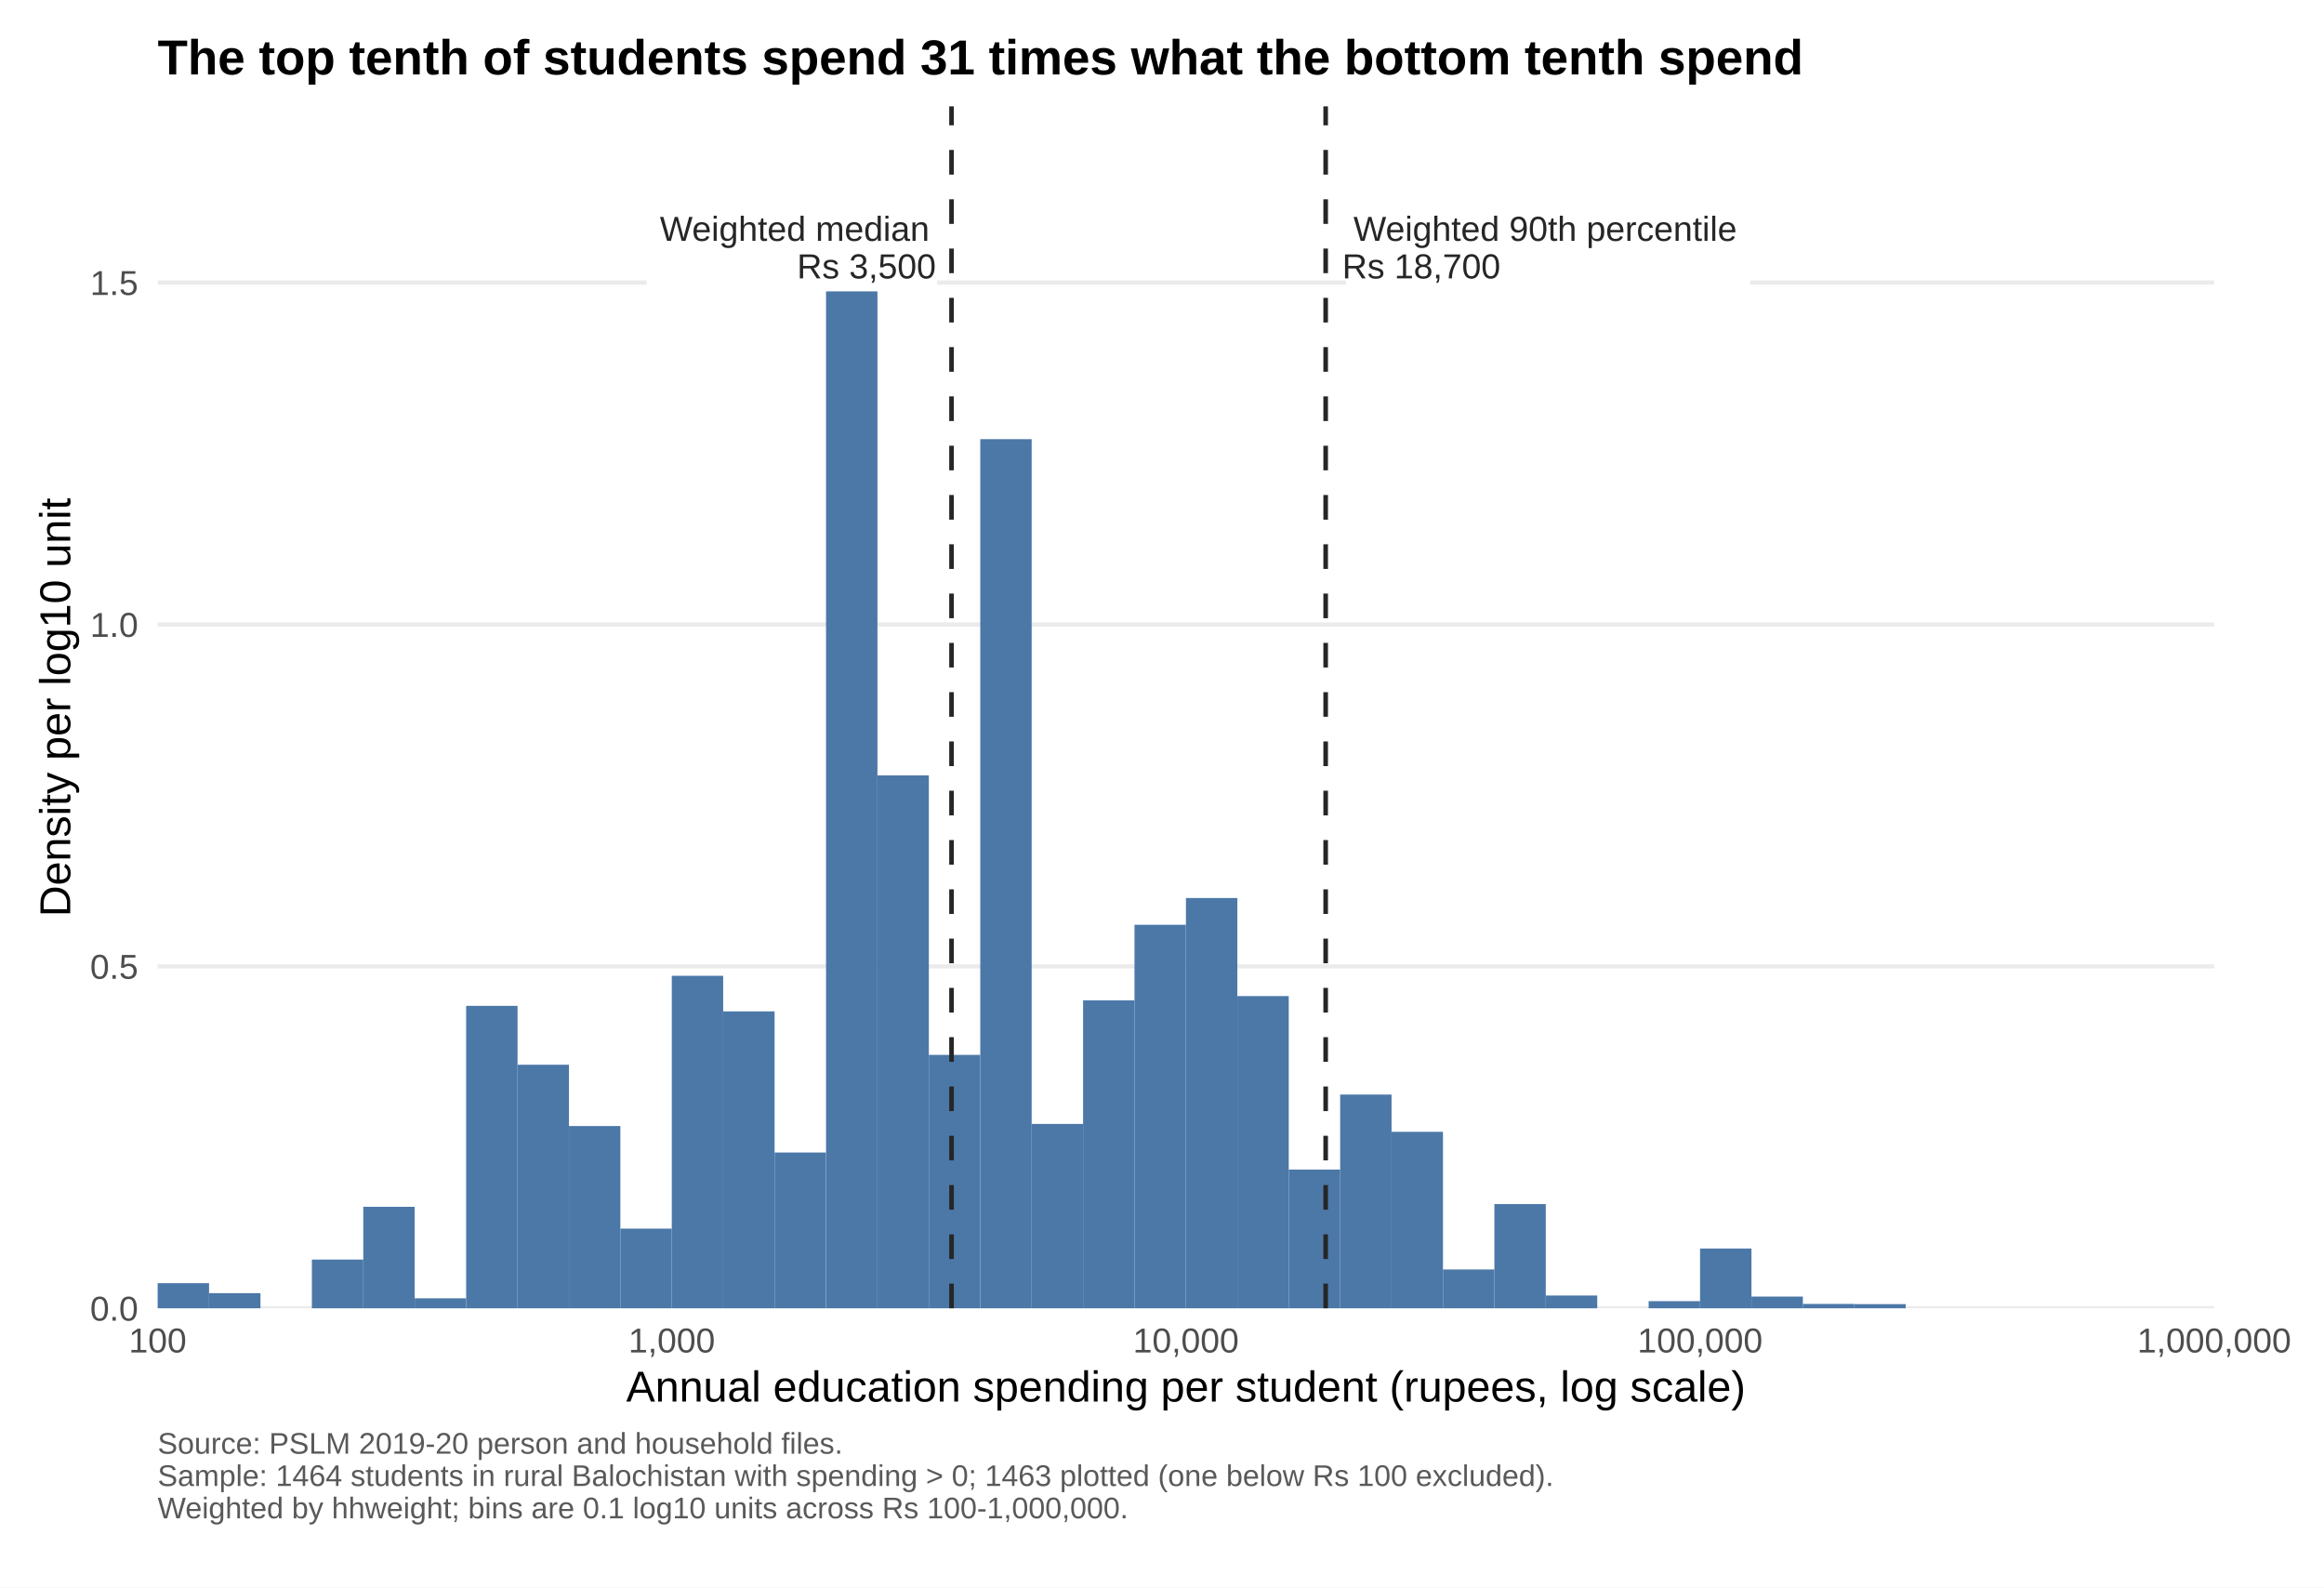
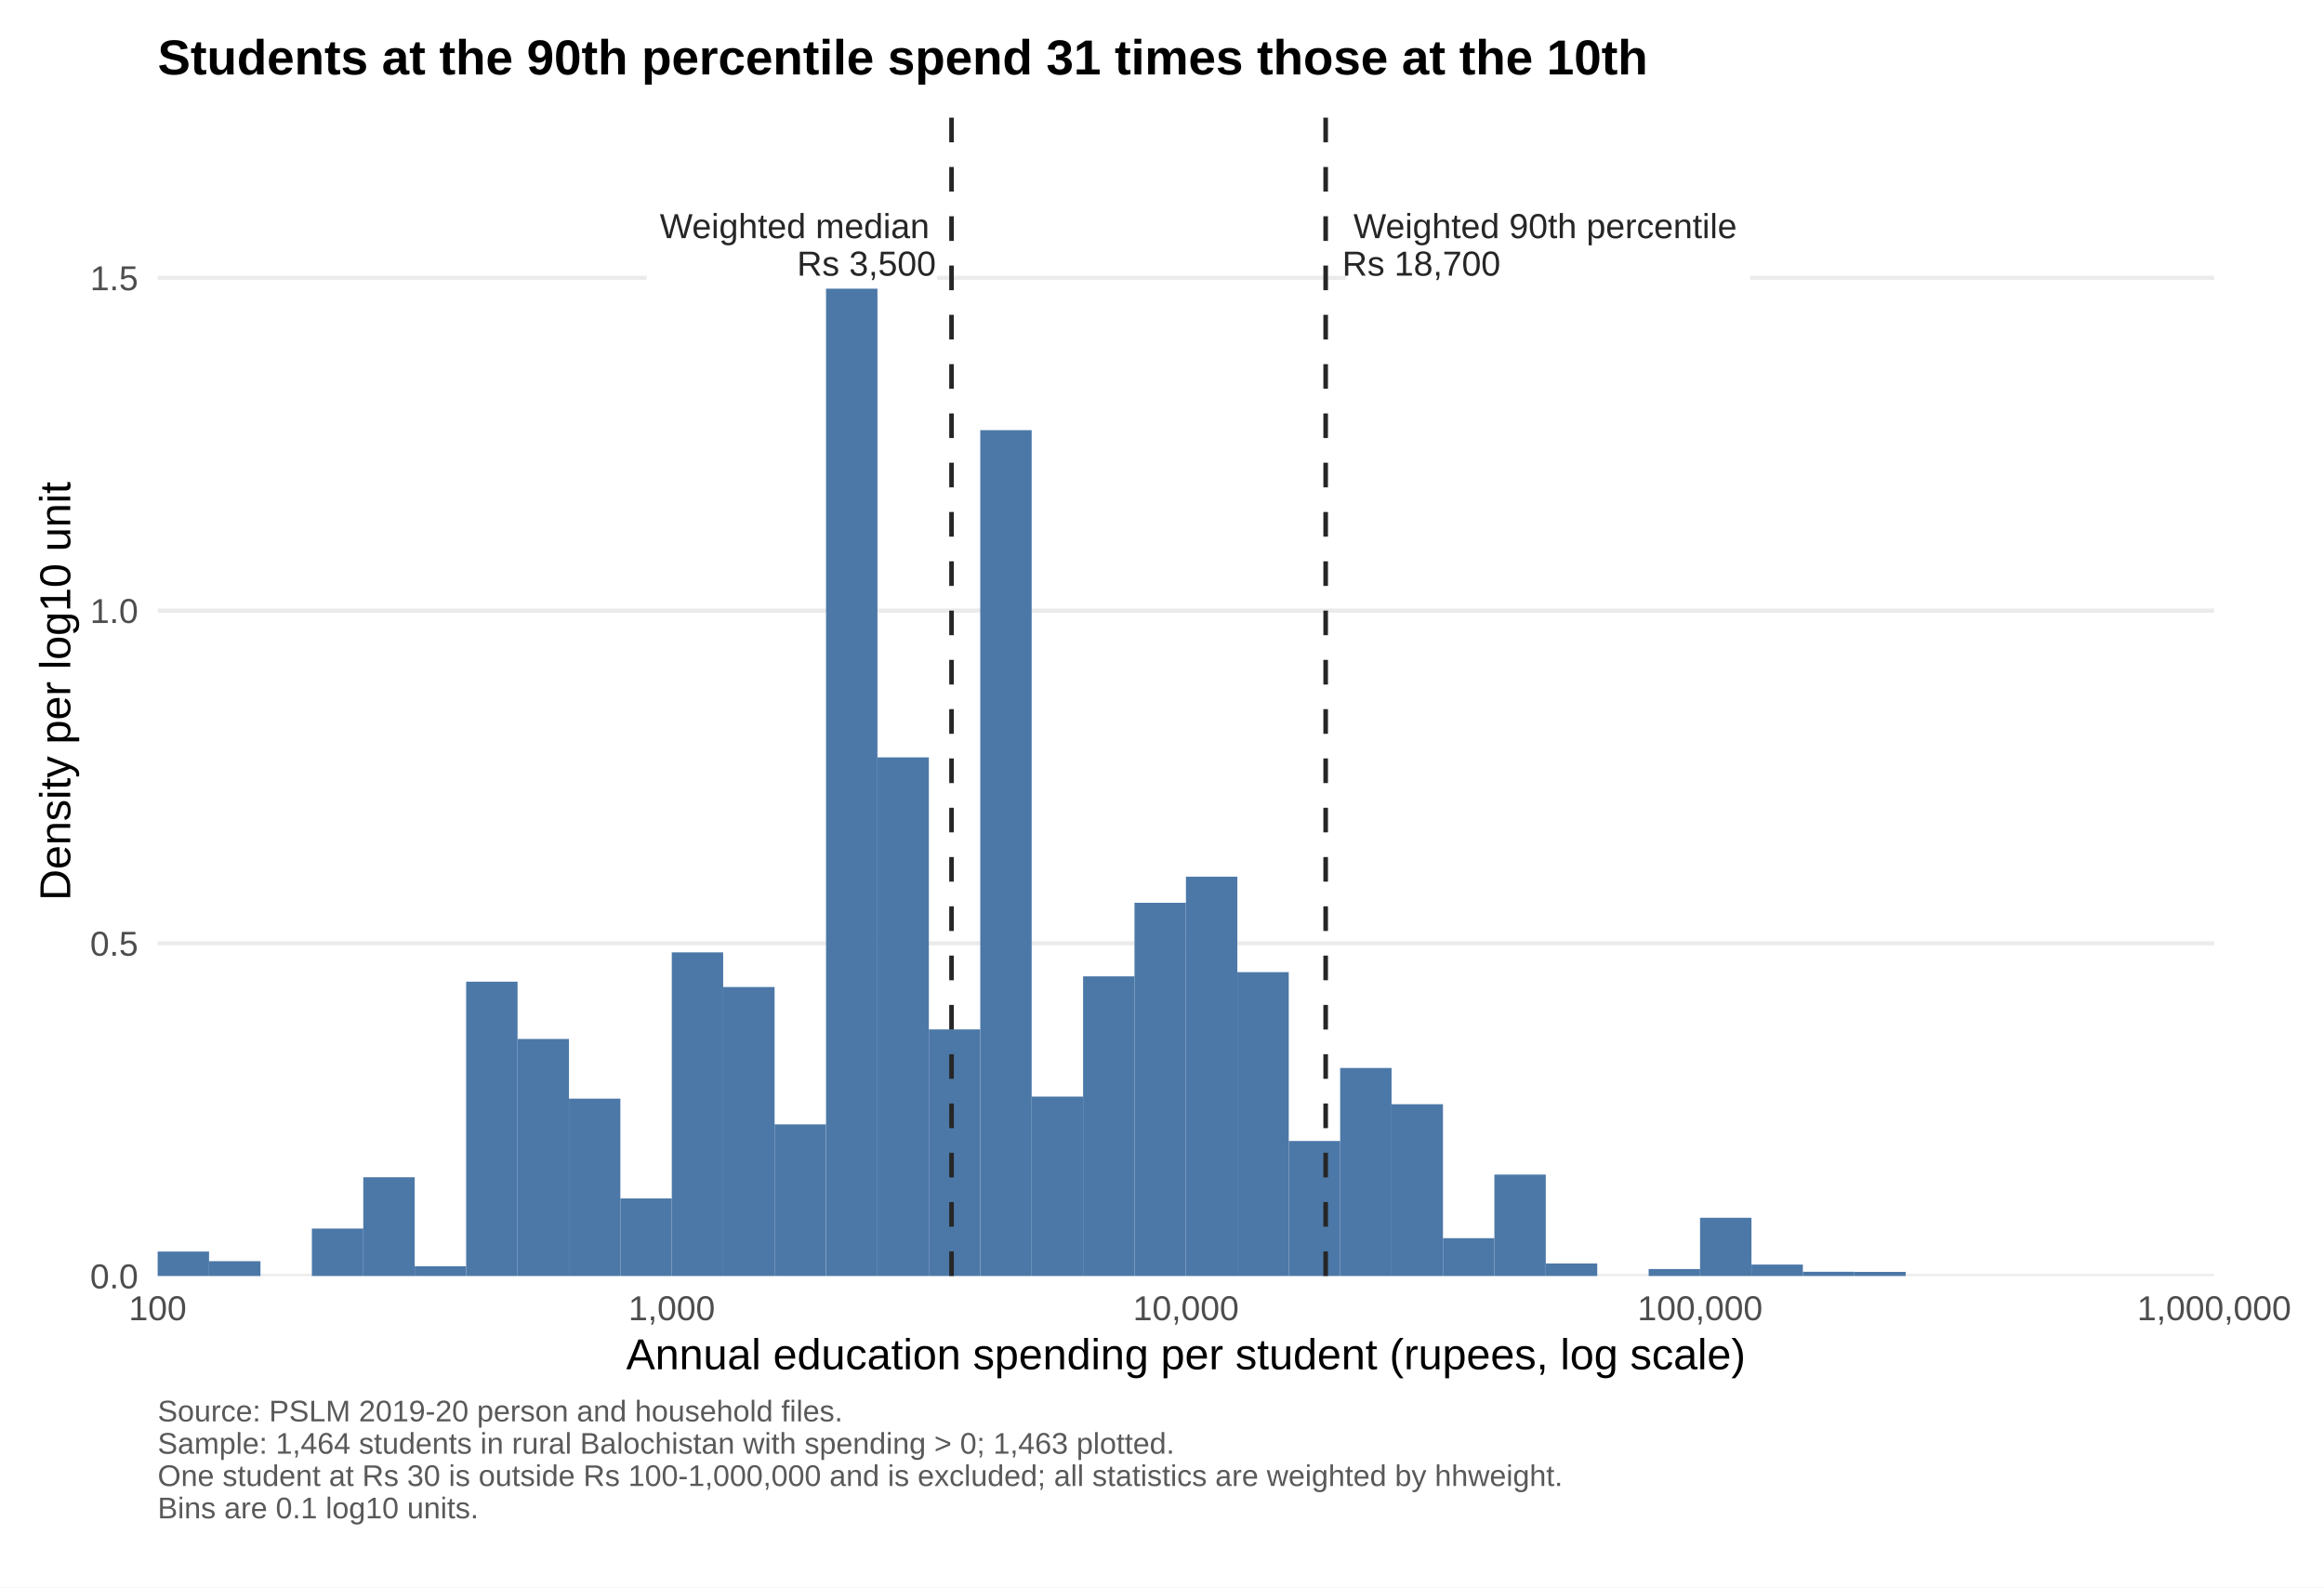
<svg xmlns="http://www.w3.org/2000/svg" width="590.40pt" height="403.20pt" viewBox="0 0 590.40 403.20">
  <g class="svglite">
    <defs>
      <style type="text/css">
    .svglite line, .svglite polyline, .svglite polygon, .svglite path, .svglite rect, .svglite circle {
      fill: none;
      stroke: #000000;
      stroke-linecap: round;
      stroke-linejoin: round;
      stroke-miterlimit: 10.00;
    }
    .svglite text {
      white-space: pre;
    }
    .svglite g.glyphgroup path {
      fill: inherit;
      stroke: none;
    }
  </style>
    </defs>
    <rect width="100%" height="100%" style="stroke: none; fill: #FFFFFF;" />
    <defs>
      <clipPath id="cpMC4wMHw1OTAuNDB8MC4wMHw0MDMuMjA=">
        <rect x="0.00" y="0.00" width="590.40" height="403.20" />
      </clipPath>
    </defs>
    <g clip-path="url(#cpMC4wMHw1OTAuNDB8MC4wMHw0MDMuMjA=)">
      <rect x="-0" y="0.00" width="590.40" height="403.20" style="stroke-width: 1.07; stroke: none; fill: #FFFFFF;" />
    </g>
    <defs>
-       <clipPath id="cpNDAuMDV8NTYyLjUwfDI3LjAyfDMzMi4zMQ==">
-         <rect x="40.05" y="27.02" width="522.46" height="305.29" />
+       <clipPath id="cpNDAuMDV8NTYyLjUwfDI3LjAyfDMyNC4xMQ==">
+         <rect x="40.05" y="27.02" width="522.46" height="297.09" />
      </clipPath>
    </defs>
-     <g clip-path="url(#cpNDAuMDV8NTYyLjUwfDI3LjAyfDMzMi4zMQ==)">
-       <polyline points="40.05,332.31 562.50,332.31 " style="stroke-width: 1.07; stroke: #EBEBEB; stroke-linecap: butt;" />
-       <polyline points="40.05,245.47 562.50,245.47 " style="stroke-width: 1.07; stroke: #EBEBEB; stroke-linecap: butt;" />
-       <polyline points="40.05,158.62 562.50,158.62 " style="stroke-width: 1.07; stroke: #EBEBEB; stroke-linecap: butt;" />
-       <polyline points="40.05,71.78 562.50,71.78 " style="stroke-width: 1.07; stroke: #EBEBEB; stroke-linecap: butt;" />
-       <rect x="40.05" y="325.94" width="13.06" height="6.37" style="stroke-width: 1.07; stroke: none; stroke-linecap: butt; stroke-linejoin: miter; fill: #4C78A8;" />
-       <rect x="53.11" y="328.46" width="13.06" height="3.85" style="stroke-width: 1.07; stroke: none; stroke-linecap: butt; stroke-linejoin: miter; fill: #4C78A8;" />
-       <rect x="66.17" y="332.31" width="13.06" height="0.00" style="stroke-width: 1.07; stroke: none; stroke-linecap: butt; stroke-linejoin: miter; fill: #4C78A8;" />
-       <rect x="79.23" y="319.93" width="13.06" height="12.38" style="stroke-width: 1.07; stroke: none; stroke-linecap: butt; stroke-linejoin: miter; fill: #4C78A8;" />
-       <rect x="92.29" y="306.54" width="13.06" height="25.77" style="stroke-width: 1.07; stroke: none; stroke-linecap: butt; stroke-linejoin: miter; fill: #4C78A8;" />
-       <rect x="105.35" y="329.78" width="13.06" height="2.54" style="stroke-width: 1.07; stroke: none; stroke-linecap: butt; stroke-linejoin: miter; fill: #4C78A8;" />
-       <rect x="118.42" y="255.49" width="13.06" height="76.82" style="stroke-width: 1.07; stroke: none; stroke-linecap: butt; stroke-linejoin: miter; fill: #4C78A8;" />
-       <rect x="131.48" y="270.45" width="13.06" height="61.87" style="stroke-width: 1.07; stroke: none; stroke-linecap: butt; stroke-linejoin: miter; fill: #4C78A8;" />
-       <rect x="144.54" y="286.02" width="13.06" height="46.29" style="stroke-width: 1.07; stroke: none; stroke-linecap: butt; stroke-linejoin: miter; fill: #4C78A8;" />
-       <rect x="157.60" y="312.07" width="13.06" height="20.24" style="stroke-width: 1.07; stroke: none; stroke-linecap: butt; stroke-linejoin: miter; fill: #4C78A8;" />
-       <rect x="170.66" y="247.85" width="13.06" height="84.47" style="stroke-width: 1.07; stroke: none; stroke-linecap: butt; stroke-linejoin: miter; fill: #4C78A8;" />
-       <rect x="183.72" y="256.89" width="13.06" height="75.42" style="stroke-width: 1.07; stroke: none; stroke-linecap: butt; stroke-linejoin: miter; fill: #4C78A8;" />
-       <rect x="196.78" y="292.74" width="13.06" height="39.57" style="stroke-width: 1.07; stroke: none; stroke-linecap: butt; stroke-linejoin: miter; fill: #4C78A8;" />
-       <rect x="209.85" y="73.59" width="13.06" height="258.72" style="stroke-width: 1.07; stroke: none; stroke-linecap: butt; stroke-linejoin: miter; fill: #4C78A8;" />
-       <rect x="222.91" y="196.95" width="13.06" height="135.36" style="stroke-width: 1.07; stroke: none; stroke-linecap: butt; stroke-linejoin: miter; fill: #4C78A8;" />
-       <rect x="235.97" y="267.94" width="13.06" height="64.37" style="stroke-width: 1.07; stroke: none; stroke-linecap: butt; stroke-linejoin: miter; fill: #4C78A8;" />
-       <rect x="249.03" y="111.54" width="13.06" height="220.77" style="stroke-width: 1.07; stroke: none; stroke-linecap: butt; stroke-linejoin: miter; fill: #4C78A8;" />
-       <rect x="262.09" y="285.49" width="13.06" height="46.83" style="stroke-width: 1.07; stroke: none; stroke-linecap: butt; stroke-linejoin: miter; fill: #4C78A8;" />
-       <rect x="275.15" y="254.10" width="13.06" height="78.21" style="stroke-width: 1.07; stroke: none; stroke-linecap: butt; stroke-linejoin: miter; fill: #4C78A8;" />
-       <rect x="288.21" y="234.90" width="13.06" height="97.41" style="stroke-width: 1.07; stroke: none; stroke-linecap: butt; stroke-linejoin: miter; fill: #4C78A8;" />
-       <rect x="301.28" y="228.10" width="13.06" height="104.22" style="stroke-width: 1.07; stroke: none; stroke-linecap: butt; stroke-linejoin: miter; fill: #4C78A8;" />
-       <rect x="314.34" y="253.00" width="13.06" height="79.31" style="stroke-width: 1.07; stroke: none; stroke-linecap: butt; stroke-linejoin: miter; fill: #4C78A8;" />
-       <rect x="327.40" y="297.07" width="13.06" height="35.25" style="stroke-width: 1.07; stroke: none; stroke-linecap: butt; stroke-linejoin: miter; fill: #4C78A8;" />
-       <rect x="340.46" y="278.02" width="13.06" height="54.29" style="stroke-width: 1.07; stroke: none; stroke-linecap: butt; stroke-linejoin: miter; fill: #4C78A8;" />
-       <rect x="353.52" y="287.48" width="13.06" height="44.83" style="stroke-width: 1.07; stroke: none; stroke-linecap: butt; stroke-linejoin: miter; fill: #4C78A8;" />
-       <rect x="366.58" y="322.45" width="13.06" height="9.87" style="stroke-width: 1.07; stroke: none; stroke-linecap: butt; stroke-linejoin: miter; fill: #4C78A8;" />
-       <rect x="379.64" y="305.84" width="13.06" height="26.47" style="stroke-width: 1.07; stroke: none; stroke-linecap: butt; stroke-linejoin: miter; fill: #4C78A8;" />
-       <rect x="392.71" y="329.06" width="13.06" height="3.26" style="stroke-width: 1.07; stroke: none; stroke-linecap: butt; stroke-linejoin: miter; fill: #4C78A8;" />
-       <rect x="405.77" y="332.31" width="13.06" height="0.00" style="stroke-width: 1.07; stroke: none; stroke-linecap: butt; stroke-linejoin: miter; fill: #4C78A8;" />
-       <rect x="418.83" y="330.50" width="13.06" height="1.81" style="stroke-width: 1.07; stroke: none; stroke-linecap: butt; stroke-linejoin: miter; fill: #4C78A8;" />
-       <rect x="431.89" y="317.13" width="13.06" height="15.19" style="stroke-width: 1.07; stroke: none; stroke-linecap: butt; stroke-linejoin: miter; fill: #4C78A8;" />
-       <rect x="444.95" y="329.33" width="13.06" height="2.98" style="stroke-width: 1.07; stroke: none; stroke-linecap: butt; stroke-linejoin: miter; fill: #4C78A8;" />
-       <rect x="458.01" y="331.21" width="13.06" height="1.10" style="stroke-width: 1.07; stroke: none; stroke-linecap: butt; stroke-linejoin: miter; fill: #4C78A8;" />
-       <rect x="471.07" y="331.25" width="13.06" height="1.07" style="stroke-width: 1.07; stroke: none; stroke-linecap: butt; stroke-linejoin: miter; fill: #4C78A8;" />
-       <rect x="484.14" y="332.31" width="13.06" height="0.00" style="stroke-width: 1.07; stroke: none; stroke-linecap: butt; stroke-linejoin: miter; fill: #4C78A8;" />
-       <rect x="497.20" y="332.31" width="13.06" height="0.00" style="stroke-width: 1.07; stroke: none; stroke-linecap: butt; stroke-linejoin: miter; fill: #4C78A8;" />
-       <rect x="510.26" y="332.31" width="13.06" height="0.00" style="stroke-width: 1.07; stroke: none; stroke-linecap: butt; stroke-linejoin: miter; fill: #4C78A8;" />
-       <rect x="523.32" y="332.31" width="13.06" height="0.00" style="stroke-width: 1.07; stroke: none; stroke-linecap: butt; stroke-linejoin: miter; fill: #4C78A8;" />
-       <rect x="536.38" y="332.31" width="13.06" height="0.00" style="stroke-width: 1.07; stroke: none; stroke-linecap: butt; stroke-linejoin: miter; fill: #4C78A8;" />
-       <rect x="549.44" y="332.31" width="13.06" height="0.00" style="stroke-width: 1.07; stroke: none; stroke-linecap: butt; stroke-linejoin: miter; fill: #4C78A8;" />
-       <line x1="241.73" y1="332.31" x2="241.73" y2="27.02" style="stroke-width: 1.17; stroke: #262626; stroke-dasharray: 6.26,6.26; stroke-linecap: butt;" />
-       <line x1="336.78" y1="332.31" x2="336.78" y2="27.02" style="stroke-width: 1.17; stroke: #262626; stroke-dasharray: 6.26,6.26; stroke-linecap: butt;" />
-       <polygon points="165.86,74.02 236.45,74.02 236.39,74.02 236.64,74.01 236.89,73.95 237.13,73.86 237.35,73.74 237.55,73.57 237.72,73.38 237.86,73.17 237.96,72.93 238.02,72.68 238.04,72.43 238.04,72.43 238.04,54.48 238.04,54.48 238.02,54.22 237.96,53.98 237.86,53.74 237.72,53.53 237.55,53.33 237.35,53.17 237.13,53.05 236.89,52.95 236.64,52.90 236.45,52.89 165.86,52.89 166.06,52.90 165.80,52.89 165.55,52.92 165.30,53.00 165.07,53.10 164.86,53.25 164.68,53.43 164.52,53.63 164.40,53.86 164.32,54.10 164.28,54.35 164.28,54.48 164.28,72.43 164.28,72.30 164.28,72.56 164.32,72.81 164.40,73.05 164.52,73.28 164.68,73.48 164.86,73.66 165.07,73.80 165.30,73.91 165.55,73.99 165.80,74.02 " style="stroke-width: 0.00; stroke: none; fill: #FFFFFF;" />
-       <text x="236.12" y="61.18" text-anchor="end" style="font-size: 8.82px;fill: #262626; font-family: &quot;Arial&quot;;" textLength="68.47px" lengthAdjust="spacingAndGlyphs">Weighted median</text>
-       <text x="237.78" y="70.71" text-anchor="end" style="font-size: 8.82px;fill: #262626; font-family: &quot;Arial&quot;;" textLength="35.30px" lengthAdjust="spacingAndGlyphs">Rs 3,500</text>
-       <polygon points="343.51,74.02 443.03,74.02 442.96,74.02 443.22,74.01 443.47,73.95 443.71,73.86 443.93,73.74 444.13,73.57 444.30,73.38 444.43,73.17 444.53,72.93 444.60,72.68 444.62,72.43 444.62,72.43 444.62,54.48 444.62,54.48 444.60,54.22 444.53,53.98 444.43,53.74 444.30,53.53 444.13,53.33 443.93,53.17 443.71,53.05 443.47,52.95 443.22,52.90 443.03,52.89 343.51,52.89 343.70,52.90 343.44,52.89 343.19,52.92 342.94,53.00 342.71,53.10 342.50,53.25 342.32,53.43 342.16,53.63 342.04,53.86 341.96,54.10 341.92,54.35 341.92,54.48 341.92,72.43 341.92,72.30 341.92,72.56 341.96,72.81 342.04,73.05 342.16,73.28 342.32,73.48 342.50,73.66 342.71,73.80 342.94,73.91 343.19,73.99 343.44,74.02 " style="stroke-width: 0.00; stroke: none; fill: #FFFFFF;" />
-       <text x="343.84" y="61.18" style="font-size: 8.82px;fill: #262626; font-family: &quot;Arial&quot;;" textLength="97.41px" lengthAdjust="spacingAndGlyphs">Weighted 90th percentile</text>
-       <text x="340.98" y="70.71" style="font-size: 8.82px;fill: #262626; font-family: &quot;Arial&quot;;" textLength="40.20px" lengthAdjust="spacingAndGlyphs">Rs 18,700</text>
+     <g clip-path="url(#cpNDAuMDV8NTYyLjUwfDI3LjAyfDMyNC4xMQ==)">
+       <polyline points="40.05,324.11 562.50,324.11 " style="stroke-width: 1.07; stroke: #EBEBEB; stroke-linecap: butt;" />
+       <polyline points="40.05,239.60 562.50,239.60 " style="stroke-width: 1.07; stroke: #EBEBEB; stroke-linecap: butt;" />
+       <polyline points="40.05,155.09 562.50,155.09 " style="stroke-width: 1.07; stroke: #EBEBEB; stroke-linecap: butt;" />
+       <polyline points="40.05,70.57 562.50,70.57 " style="stroke-width: 1.07; stroke: #EBEBEB; stroke-linecap: butt;" />
+       <rect x="40.05" y="317.91" width="13.06" height="6.20" style="stroke-width: 1.07; stroke: none; stroke-linecap: butt; stroke-linejoin: miter; fill: #4C78A8;" />
+       <rect x="53.11" y="320.35" width="13.06" height="3.75" style="stroke-width: 1.07; stroke: none; stroke-linecap: butt; stroke-linejoin: miter; fill: #4C78A8;" />
+       <rect x="66.17" y="324.11" width="13.06" height="0.00" style="stroke-width: 1.07; stroke: none; stroke-linecap: butt; stroke-linejoin: miter; fill: #4C78A8;" />
+       <rect x="79.23" y="312.06" width="13.06" height="12.05" style="stroke-width: 1.07; stroke: none; stroke-linecap: butt; stroke-linejoin: miter; fill: #4C78A8;" />
+       <rect x="92.29" y="299.03" width="13.06" height="25.08" style="stroke-width: 1.07; stroke: none; stroke-linecap: butt; stroke-linejoin: miter; fill: #4C78A8;" />
+       <rect x="105.35" y="321.64" width="13.06" height="2.47" style="stroke-width: 1.07; stroke: none; stroke-linecap: butt; stroke-linejoin: miter; fill: #4C78A8;" />
+       <rect x="118.42" y="249.35" width="13.06" height="74.76" style="stroke-width: 1.07; stroke: none; stroke-linecap: butt; stroke-linejoin: miter; fill: #4C78A8;" />
+       <rect x="131.48" y="263.90" width="13.06" height="60.20" style="stroke-width: 1.07; stroke: none; stroke-linecap: butt; stroke-linejoin: miter; fill: #4C78A8;" />
+       <rect x="144.54" y="279.06" width="13.06" height="45.05" style="stroke-width: 1.07; stroke: none; stroke-linecap: butt; stroke-linejoin: miter; fill: #4C78A8;" />
+       <rect x="157.60" y="304.41" width="13.06" height="19.70" style="stroke-width: 1.07; stroke: none; stroke-linecap: butt; stroke-linejoin: miter; fill: #4C78A8;" />
+       <rect x="170.66" y="241.91" width="13.06" height="82.20" style="stroke-width: 1.07; stroke: none; stroke-linecap: butt; stroke-linejoin: miter; fill: #4C78A8;" />
+       <rect x="183.72" y="250.71" width="13.06" height="73.39" style="stroke-width: 1.07; stroke: none; stroke-linecap: butt; stroke-linejoin: miter; fill: #4C78A8;" />
+       <rect x="196.78" y="285.60" width="13.06" height="38.51" style="stroke-width: 1.07; stroke: none; stroke-linecap: butt; stroke-linejoin: miter; fill: #4C78A8;" />
+       <rect x="209.85" y="72.34" width="13.06" height="251.77" style="stroke-width: 1.07; stroke: none; stroke-linecap: butt; stroke-linejoin: miter; fill: #4C78A8;" />
+       <rect x="222.91" y="192.38" width="13.06" height="131.72" style="stroke-width: 1.07; stroke: none; stroke-linecap: butt; stroke-linejoin: miter; fill: #4C78A8;" />
+       <rect x="235.97" y="261.47" width="13.06" height="62.64" style="stroke-width: 1.07; stroke: none; stroke-linecap: butt; stroke-linejoin: miter; fill: #4C78A8;" />
+       <rect x="249.03" y="109.27" width="13.06" height="214.84" style="stroke-width: 1.07; stroke: none; stroke-linecap: butt; stroke-linejoin: miter; fill: #4C78A8;" />
+       <rect x="262.09" y="278.54" width="13.06" height="45.57" style="stroke-width: 1.07; stroke: none; stroke-linecap: butt; stroke-linejoin: miter; fill: #4C78A8;" />
+       <rect x="275.15" y="248.00" width="13.06" height="76.11" style="stroke-width: 1.07; stroke: none; stroke-linecap: butt; stroke-linejoin: miter; fill: #4C78A8;" />
+       <rect x="288.21" y="229.31" width="13.06" height="94.79" style="stroke-width: 1.07; stroke: none; stroke-linecap: butt; stroke-linejoin: miter; fill: #4C78A8;" />
+       <rect x="301.28" y="222.69" width="13.06" height="101.41" style="stroke-width: 1.07; stroke: none; stroke-linecap: butt; stroke-linejoin: miter; fill: #4C78A8;" />
+       <rect x="314.34" y="246.93" width="13.06" height="77.18" style="stroke-width: 1.07; stroke: none; stroke-linecap: butt; stroke-linejoin: miter; fill: #4C78A8;" />
+       <rect x="327.40" y="289.81" width="13.06" height="34.30" style="stroke-width: 1.07; stroke: none; stroke-linecap: butt; stroke-linejoin: miter; fill: #4C78A8;" />
+       <rect x="340.46" y="271.27" width="13.06" height="52.83" style="stroke-width: 1.07; stroke: none; stroke-linecap: butt; stroke-linejoin: miter; fill: #4C78A8;" />
+       <rect x="353.52" y="280.48" width="13.06" height="43.63" style="stroke-width: 1.07; stroke: none; stroke-linecap: butt; stroke-linejoin: miter; fill: #4C78A8;" />
+       <rect x="366.58" y="314.50" width="13.06" height="9.60" style="stroke-width: 1.07; stroke: none; stroke-linecap: butt; stroke-linejoin: miter; fill: #4C78A8;" />
+       <rect x="379.64" y="298.35" width="13.06" height="25.76" style="stroke-width: 1.07; stroke: none; stroke-linecap: butt; stroke-linejoin: miter; fill: #4C78A8;" />
+       <rect x="392.71" y="320.93" width="13.06" height="3.17" style="stroke-width: 1.07; stroke: none; stroke-linecap: butt; stroke-linejoin: miter; fill: #4C78A8;" />
+       <rect x="405.77" y="324.11" width="13.06" height="0.00" style="stroke-width: 1.07; stroke: none; stroke-linecap: butt; stroke-linejoin: miter; fill: #4C78A8;" />
+       <rect x="418.83" y="322.34" width="13.06" height="1.76" style="stroke-width: 1.07; stroke: none; stroke-linecap: butt; stroke-linejoin: miter; fill: #4C78A8;" />
+       <rect x="431.89" y="309.33" width="13.06" height="14.78" style="stroke-width: 1.07; stroke: none; stroke-linecap: butt; stroke-linejoin: miter; fill: #4C78A8;" />
+       <rect x="444.95" y="321.21" width="13.06" height="2.90" style="stroke-width: 1.07; stroke: none; stroke-linecap: butt; stroke-linejoin: miter; fill: #4C78A8;" />
+       <rect x="458.01" y="323.03" width="13.06" height="1.07" style="stroke-width: 1.07; stroke: none; stroke-linecap: butt; stroke-linejoin: miter; fill: #4C78A8;" />
+       <rect x="471.07" y="323.07" width="13.06" height="1.04" style="stroke-width: 1.07; stroke: none; stroke-linecap: butt; stroke-linejoin: miter; fill: #4C78A8;" />
+       <rect x="484.14" y="324.11" width="13.06" height="0.00" style="stroke-width: 1.07; stroke: none; stroke-linecap: butt; stroke-linejoin: miter; fill: #4C78A8;" />
+       <rect x="497.20" y="324.11" width="13.06" height="0.00" style="stroke-width: 1.07; stroke: none; stroke-linecap: butt; stroke-linejoin: miter; fill: #4C78A8;" />
+       <rect x="510.26" y="324.11" width="13.06" height="0.00" style="stroke-width: 1.07; stroke: none; stroke-linecap: butt; stroke-linejoin: miter; fill: #4C78A8;" />
+       <rect x="523.32" y="324.11" width="13.06" height="0.00" style="stroke-width: 1.07; stroke: none; stroke-linecap: butt; stroke-linejoin: miter; fill: #4C78A8;" />
+       <rect x="536.38" y="324.11" width="13.06" height="0.00" style="stroke-width: 1.07; stroke: none; stroke-linecap: butt; stroke-linejoin: miter; fill: #4C78A8;" />
+       <rect x="549.44" y="324.11" width="13.06" height="0.00" style="stroke-width: 1.07; stroke: none; stroke-linecap: butt; stroke-linejoin: miter; fill: #4C78A8;" />
+       <line x1="241.73" y1="324.11" x2="241.73" y2="27.02" style="stroke-width: 1.17; stroke: #262626; stroke-dasharray: 6.26,6.26; stroke-linecap: butt;" />
+       <line x1="336.78" y1="324.11" x2="336.78" y2="27.02" style="stroke-width: 1.17; stroke: #262626; stroke-dasharray: 6.26,6.26; stroke-linecap: butt;" />
+       <polygon points="165.86,73.32 236.45,73.32 236.39,73.32 236.64,73.31 236.89,73.26 237.13,73.17 237.35,73.04 237.55,72.88 237.72,72.69 237.86,72.47 237.96,72.24 238.02,71.99 238.04,71.73 238.04,71.73 238.04,53.78 238.04,53.78 238.02,53.53 237.96,53.28 237.86,53.05 237.72,52.83 237.55,52.64 237.35,52.48 237.13,52.35 236.89,52.26 236.64,52.21 236.45,52.20 165.86,52.20 166.06,52.21 165.80,52.20 165.55,52.23 165.30,52.30 165.07,52.41 164.86,52.55 164.68,52.73 164.52,52.94 164.40,53.16 164.32,53.40 164.28,53.66 164.28,53.78 164.28,71.73 164.28,71.61 164.28,71.86 164.32,72.11 164.40,72.36 164.52,72.58 164.68,72.79 164.86,72.96 165.07,73.11 165.30,73.22 165.55,73.29 165.80,73.32 " style="stroke-width: 0.00; stroke: none; fill: #FFFFFF;" />
+       <text x="236.12" y="60.49" text-anchor="end" style="font-size: 8.82px;fill: #262626; font-family: &quot;Arial&quot;;" textLength="68.47px" lengthAdjust="spacingAndGlyphs">Weighted median</text>
+       <text x="237.78" y="70.01" text-anchor="end" style="font-size: 8.82px;fill: #262626; font-family: &quot;Arial&quot;;" textLength="35.30px" lengthAdjust="spacingAndGlyphs">Rs 3,500</text>
+       <polygon points="343.51,73.32 443.03,73.32 442.96,73.32 443.22,73.31 443.47,73.26 443.71,73.17 443.93,73.04 444.13,72.88 444.30,72.69 444.43,72.47 444.53,72.24 444.60,71.99 444.62,71.73 444.62,71.73 444.62,53.78 444.62,53.78 444.60,53.53 444.53,53.28 444.43,53.05 444.30,52.83 444.13,52.64 443.93,52.48 443.71,52.35 443.47,52.26 443.22,52.21 443.03,52.20 343.51,52.20 343.70,52.21 343.44,52.20 343.19,52.23 342.94,52.30 342.71,52.41 342.50,52.55 342.32,52.73 342.16,52.94 342.04,53.16 341.96,53.40 341.92,53.66 341.92,53.78 341.92,71.73 341.92,71.61 341.92,71.86 341.96,72.11 342.04,72.36 342.16,72.58 342.32,72.79 342.50,72.96 342.71,73.11 342.94,73.22 343.19,73.29 343.44,73.32 " style="stroke-width: 0.00; stroke: none; fill: #FFFFFF;" />
+       <text x="343.84" y="60.49" style="font-size: 8.82px;fill: #262626; font-family: &quot;Arial&quot;;" textLength="97.41px" lengthAdjust="spacingAndGlyphs">Weighted 90th percentile</text>
+       <text x="340.98" y="70.01" style="font-size: 8.82px;fill: #262626; font-family: &quot;Arial&quot;;" textLength="40.20px" lengthAdjust="spacingAndGlyphs">Rs 18,700</text>
    </g>
    <g clip-path="url(#cpMC4wMHw1OTAuNDB8MC4wMHw0MDMuMjA=)">
-       <text x="35.12" y="335.46" text-anchor="end" style="font-size: 8.80px;fill: #4D4D4D; font-family: &quot;Arial&quot;;" textLength="12.22px" lengthAdjust="spacingAndGlyphs">0.0</text>
-       <text x="35.12" y="248.62" text-anchor="end" style="font-size: 8.80px;fill: #4D4D4D; font-family: &quot;Arial&quot;;" textLength="12.22px" lengthAdjust="spacingAndGlyphs">0.5</text>
-       <text x="35.12" y="161.77" text-anchor="end" style="font-size: 8.80px;fill: #4D4D4D; font-family: &quot;Arial&quot;;" textLength="12.22px" lengthAdjust="spacingAndGlyphs">1.0</text>
-       <text x="35.12" y="74.93" text-anchor="end" style="font-size: 8.80px;fill: #4D4D4D; font-family: &quot;Arial&quot;;" textLength="12.22px" lengthAdjust="spacingAndGlyphs">1.5</text>
-       <text x="40.05" y="343.54" text-anchor="middle" style="font-size: 8.80px;fill: #4D4D4D; font-family: &quot;Arial&quot;;" textLength="14.67px" lengthAdjust="spacingAndGlyphs">100</text>
-       <text x="170.66" y="343.54" text-anchor="middle" style="font-size: 8.80px;fill: #4D4D4D; font-family: &quot;Arial&quot;;" textLength="22.00px" lengthAdjust="spacingAndGlyphs">1,000</text>
-       <text x="301.28" y="343.54" text-anchor="middle" style="font-size: 8.80px;fill: #4D4D4D; font-family: &quot;Arial&quot;;" textLength="26.89px" lengthAdjust="spacingAndGlyphs">10,000</text>
-       <text x="431.89" y="343.54" text-anchor="middle" style="font-size: 8.80px;fill: #4D4D4D; font-family: &quot;Arial&quot;;" textLength="31.78px" lengthAdjust="spacingAndGlyphs">100,000</text>
-       <text x="562.50" y="343.54" text-anchor="middle" style="font-size: 8.80px;fill: #4D4D4D; font-family: &quot;Arial&quot;;" textLength="39.11px" lengthAdjust="spacingAndGlyphs">1,000,000</text>
-       <text x="301.28" y="356.01" text-anchor="middle" style="font-size: 11.00px; font-family: &quot;Arial&quot;;" textLength="284.59px" lengthAdjust="spacingAndGlyphs">Annual education spending per student (rupees, log scale)</text>
-       <text transform="translate(17.84,179.67) rotate(-90)" text-anchor="middle" style="font-size: 11.00px; font-family: &quot;Arial&quot;;" textLength="106.47px" lengthAdjust="spacingAndGlyphs">Density per log10 unit</text>
-       <text x="40.05" y="18.91" style="font-size: 12.50px; font-weight: bold; font-family: &quot;Arial&quot;;" textLength="418.05px" lengthAdjust="spacingAndGlyphs">The top tenth of students spend 31 times what the bottom tenth spend</text>
-       <text x="40.05" y="369.25" style="font-size: 7.60px;fill: #595959; font-family: &quot;Arial&quot;;" textLength="173.81px" lengthAdjust="spacingAndGlyphs">Source: PSLM 2019-20 person and household files.</text>
-       <text x="40.05" y="377.45" style="font-size: 7.60px;fill: #595959; font-family: &quot;Arial&quot;;" textLength="354.17px" lengthAdjust="spacingAndGlyphs">Sample: 1464 students in rural Balochistan with spending &gt; 0; 1463 plotted (one below Rs 100 excluded).</text>
-       <text x="40.05" y="385.66" style="font-size: 7.60px;fill: #595959; font-family: &quot;Arial&quot;;" textLength="246.23px" lengthAdjust="spacingAndGlyphs">Weighted by hhweight; bins are 0.1 log10 units across Rs 100-1,000,000.</text>
+       <text x="35.12" y="327.26" text-anchor="end" style="font-size: 8.80px;fill: #4D4D4D; font-family: &quot;Arial&quot;;" textLength="12.22px" lengthAdjust="spacingAndGlyphs">0.0</text>
+       <text x="35.12" y="242.75" text-anchor="end" style="font-size: 8.80px;fill: #4D4D4D; font-family: &quot;Arial&quot;;" textLength="12.22px" lengthAdjust="spacingAndGlyphs">0.5</text>
+       <text x="35.12" y="158.24" text-anchor="end" style="font-size: 8.80px;fill: #4D4D4D; font-family: &quot;Arial&quot;;" textLength="12.22px" lengthAdjust="spacingAndGlyphs">1.0</text>
+       <text x="35.12" y="73.72" text-anchor="end" style="font-size: 8.80px;fill: #4D4D4D; font-family: &quot;Arial&quot;;" textLength="12.22px" lengthAdjust="spacingAndGlyphs">1.5</text>
+       <text x="40.05" y="335.34" text-anchor="middle" style="font-size: 8.80px;fill: #4D4D4D; font-family: &quot;Arial&quot;;" textLength="14.67px" lengthAdjust="spacingAndGlyphs">100</text>
+       <text x="170.66" y="335.34" text-anchor="middle" style="font-size: 8.80px;fill: #4D4D4D; font-family: &quot;Arial&quot;;" textLength="22.00px" lengthAdjust="spacingAndGlyphs">1,000</text>
+       <text x="301.28" y="335.34" text-anchor="middle" style="font-size: 8.80px;fill: #4D4D4D; font-family: &quot;Arial&quot;;" textLength="26.89px" lengthAdjust="spacingAndGlyphs">10,000</text>
+       <text x="431.89" y="335.34" text-anchor="middle" style="font-size: 8.80px;fill: #4D4D4D; font-family: &quot;Arial&quot;;" textLength="31.78px" lengthAdjust="spacingAndGlyphs">100,000</text>
+       <text x="562.50" y="335.34" text-anchor="middle" style="font-size: 8.80px;fill: #4D4D4D; font-family: &quot;Arial&quot;;" textLength="39.11px" lengthAdjust="spacingAndGlyphs">1,000,000</text>
+       <text x="301.28" y="347.80" text-anchor="middle" style="font-size: 11.00px; font-family: &quot;Arial&quot;;" textLength="284.59px" lengthAdjust="spacingAndGlyphs">Annual education spending per student (rupees, log scale)</text>
+       <text transform="translate(17.84,175.56) rotate(-90)" text-anchor="middle" style="font-size: 11.00px; font-family: &quot;Arial&quot;;" textLength="106.47px" lengthAdjust="spacingAndGlyphs">Density per log10 unit</text>
+       <text x="40.05" y="18.91" style="font-size: 12.50px; font-weight: bold; font-family: &quot;Arial&quot;;" textLength="378.53px" lengthAdjust="spacingAndGlyphs">Students at the 90th percentile spend 31 times those at the 10th</text>
+       <text x="40.05" y="361.04" style="font-size: 7.60px;fill: #595959; font-family: &quot;Arial&quot;;" textLength="173.81px" lengthAdjust="spacingAndGlyphs">Source: PSLM 2019-20 person and household files.</text>
+       <text x="40.05" y="369.25" style="font-size: 7.60px;fill: #595959; font-family: &quot;Arial&quot;;" textLength="257.98px" lengthAdjust="spacingAndGlyphs">Sample: 1,464 students in rural Balochistan with spending &gt; 0; 1,463 plotted.</text>
+       <text x="40.05" y="377.45" style="font-size: 7.60px;fill: #595959; font-family: &quot;Arial&quot;;" textLength="356.48px" lengthAdjust="spacingAndGlyphs">One student at Rs 30 is outside Rs 100-1,000,000 and is excluded; all statistics are weighted by hhweight.</text>
+       <text x="40.05" y="385.66" style="font-size: 7.60px;fill: #595959; font-family: &quot;Arial&quot;;" textLength="81.42px" lengthAdjust="spacingAndGlyphs">Bins are 0.1 log10 units.</text>
    </g>
  </g>
</svg>
